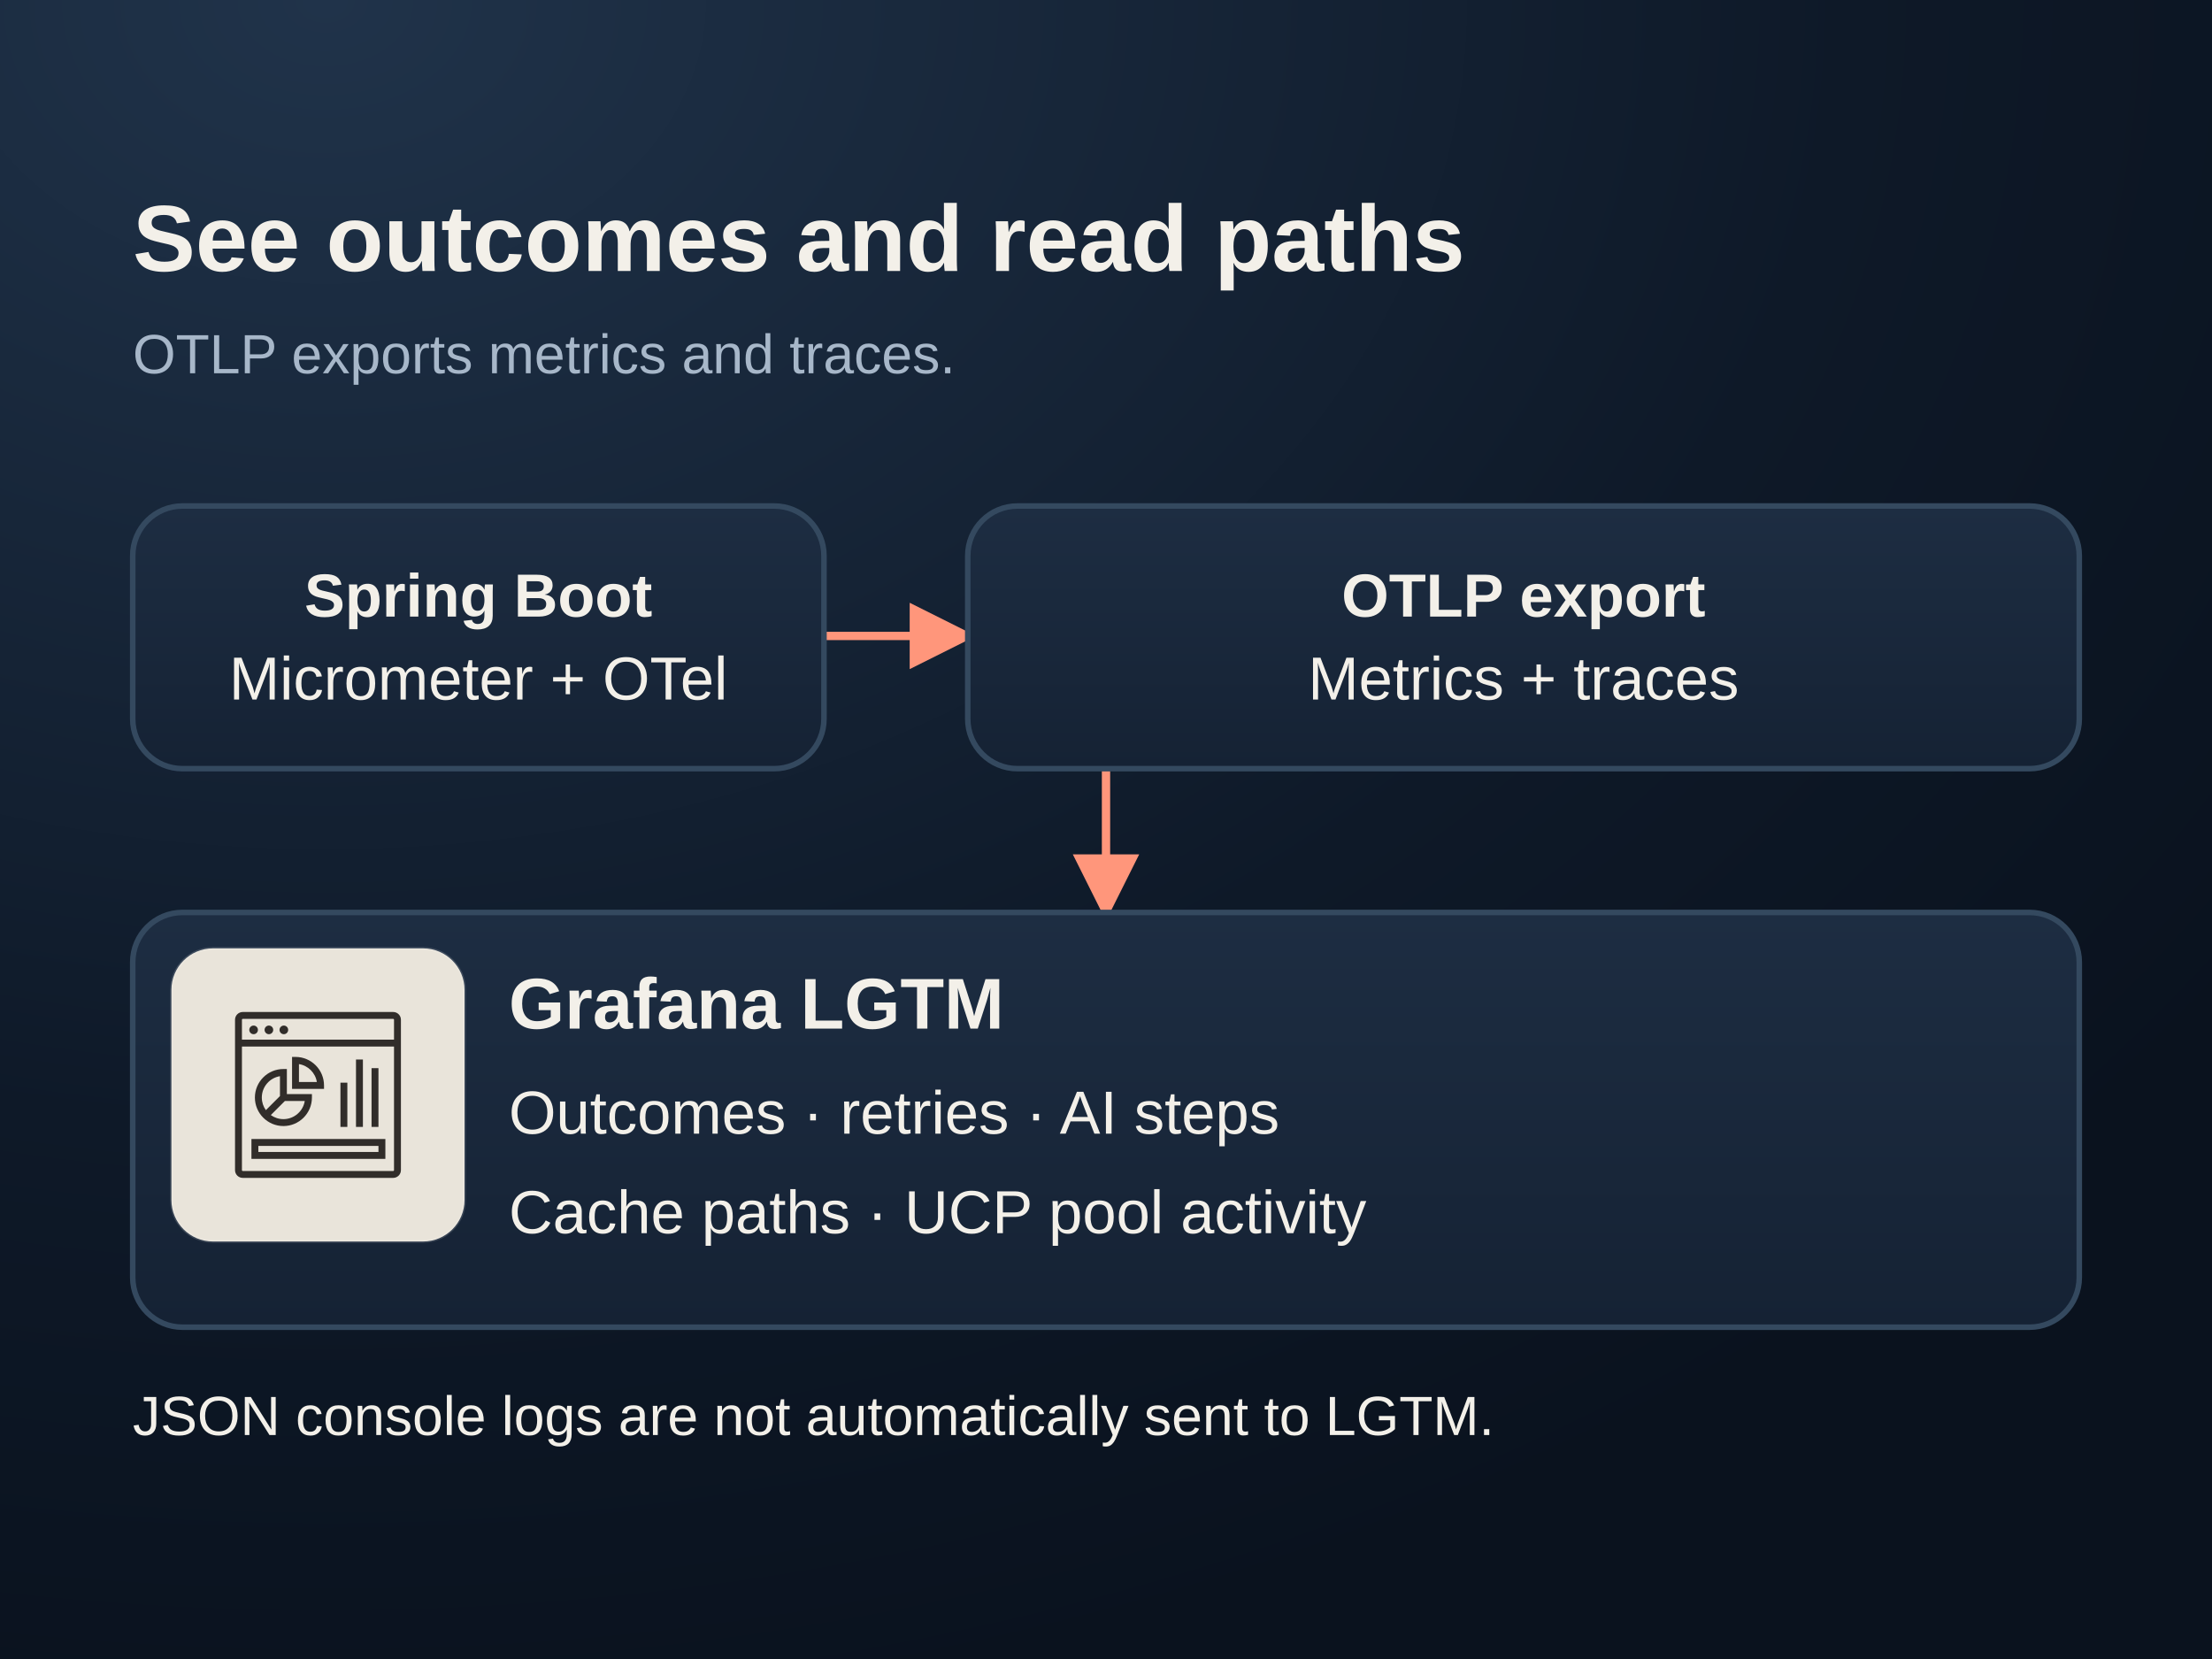
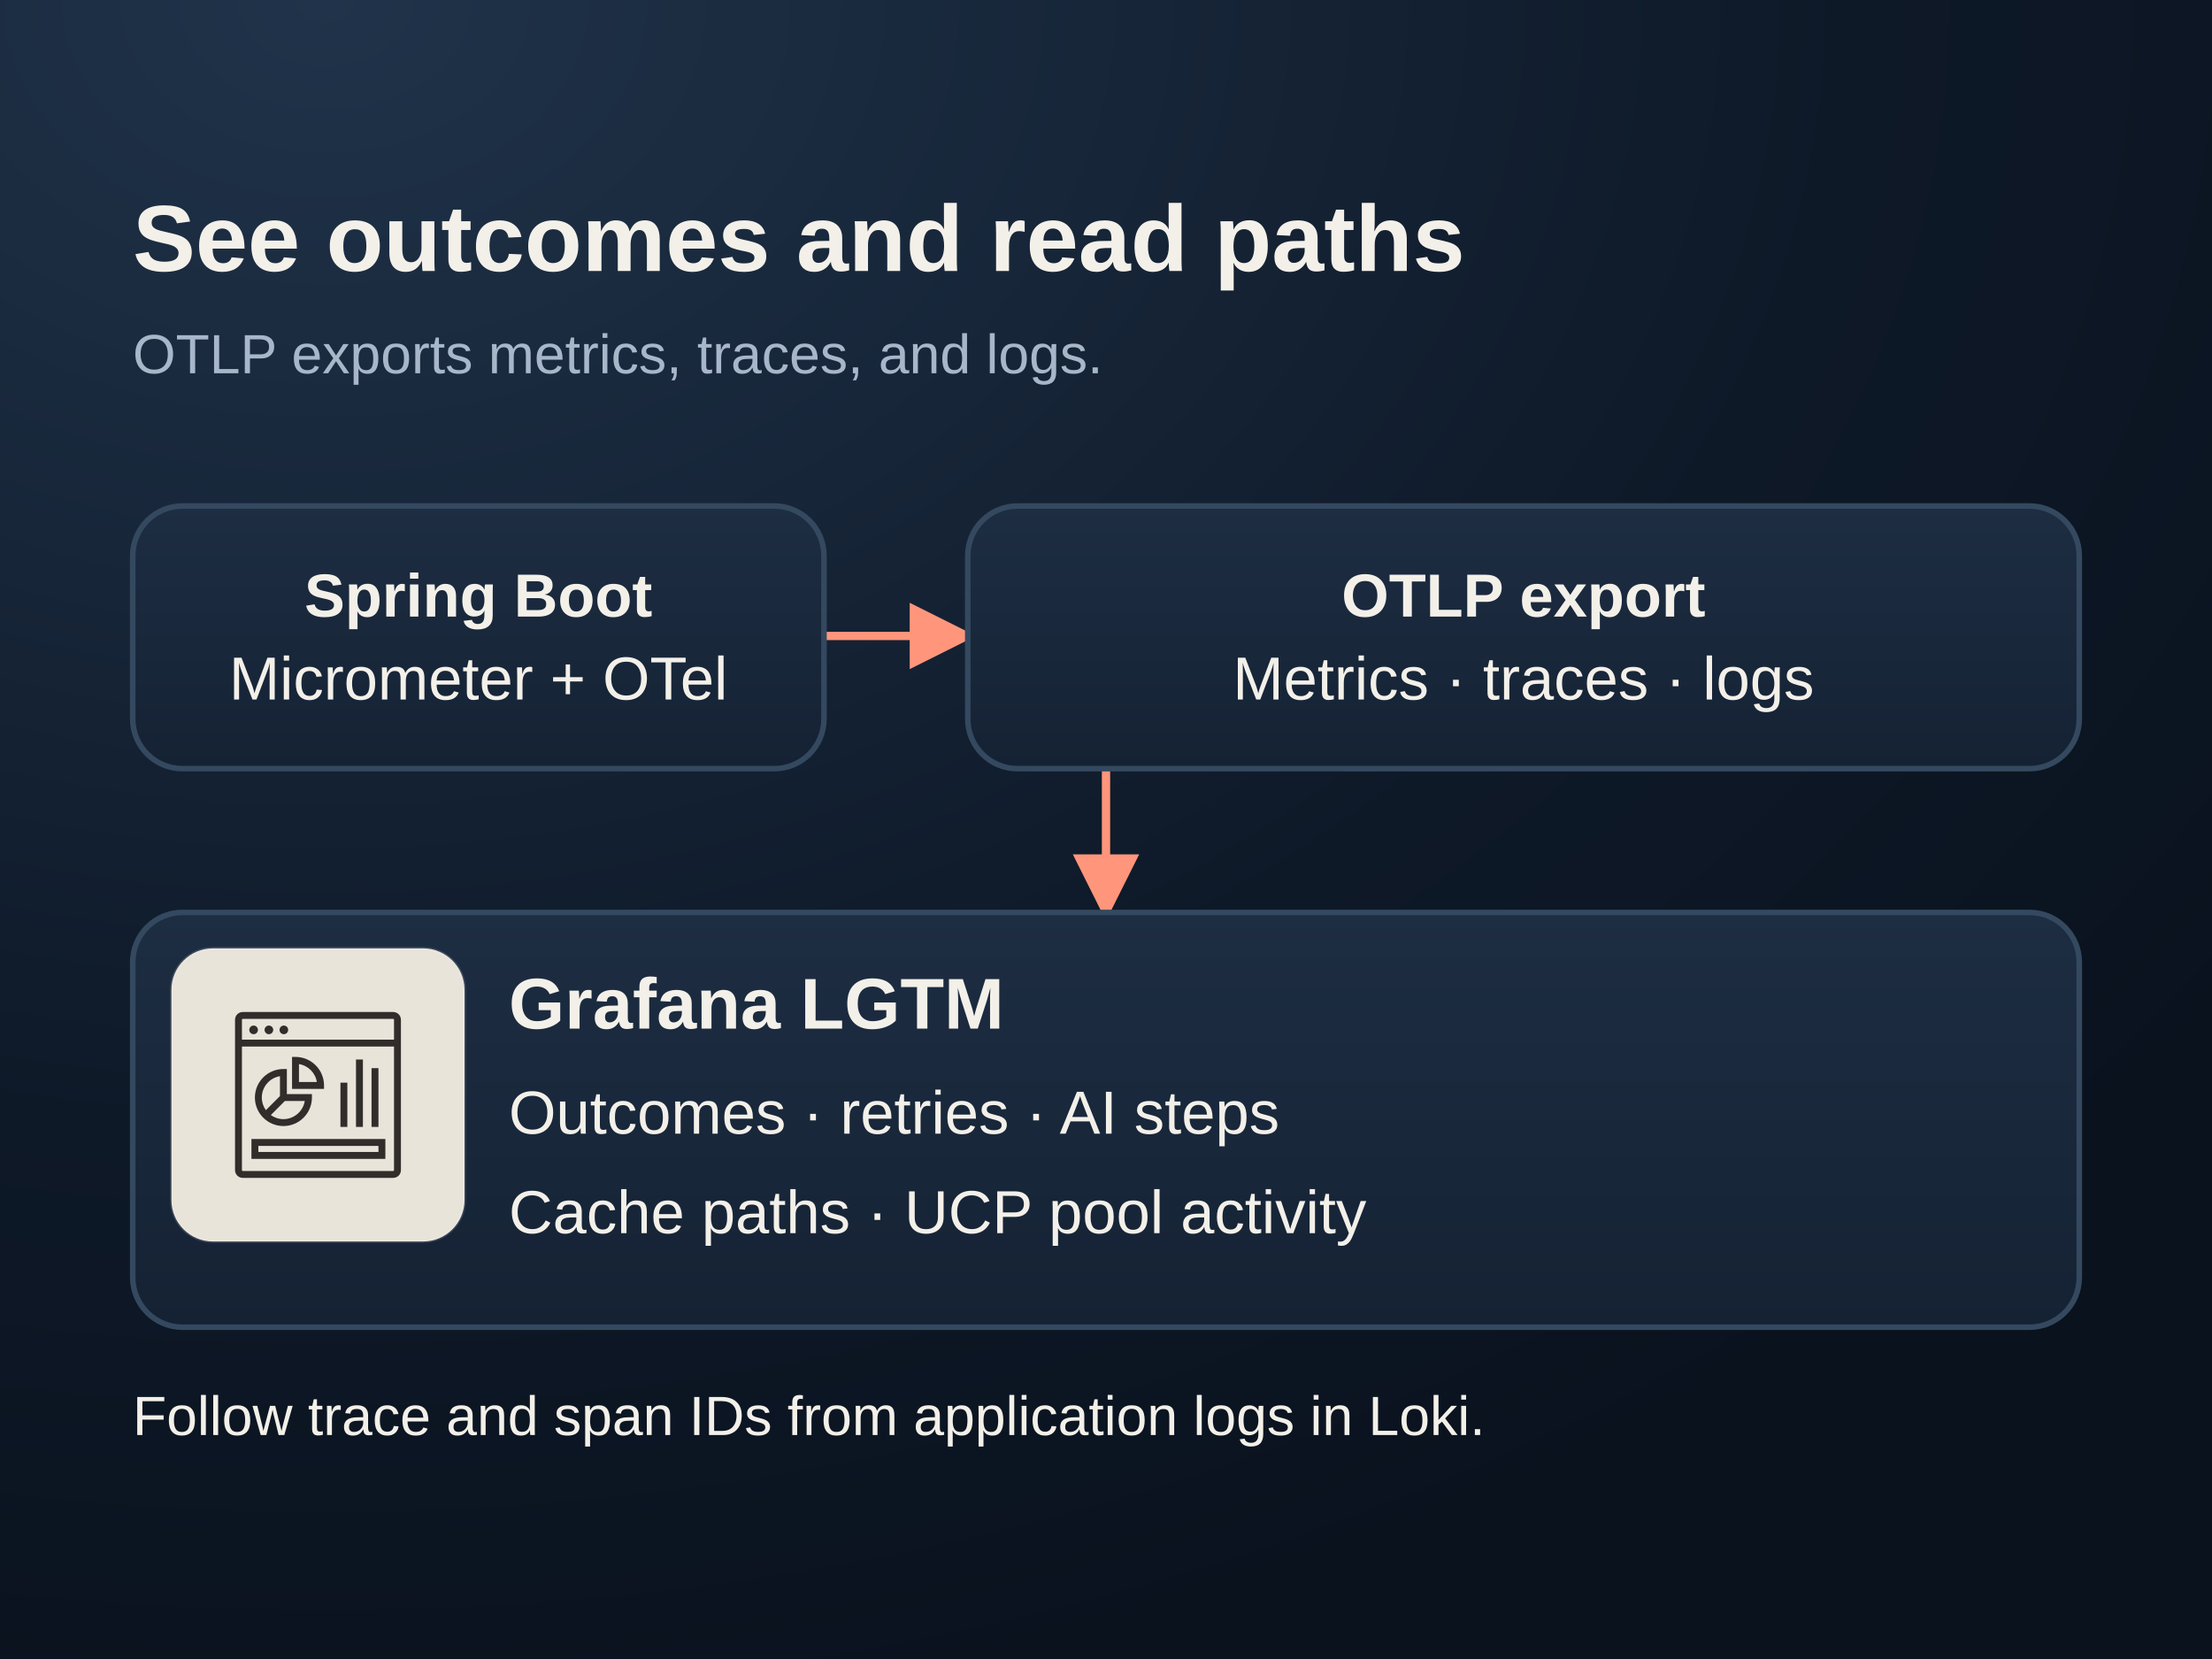
<svg xmlns="http://www.w3.org/2000/svg" width="800" height="600" viewBox="0 0 800 600" role="img" aria-labelledby="title desc">
  <defs>
    <marker id="arrow" markerWidth="8" markerHeight="8" refX="7" refY="4" orient="auto">
      <path d="M0 0 L8 4 L0 8 Z" fill="#ff967b" />
    </marker>
    <radialGradient id="canvas-wash" cx="15%" cy="0%" r="105%">
      <stop offset="0%" stop-color="#20334a" />
      <stop offset="65%" stop-color="#0e1928" />
      <stop offset="100%" stop-color="#0a121e" />
    </radialGradient>
    <linearGradient id="card-surface" x1="0" y1="0" x2="0" y2="1">
      <stop offset="0%" stop-color="#1d2d42" />
      <stop offset="100%" stop-color="#152234" />
    </linearGradient>
  </defs>
  <style>
.focus {animation:focus 8s ease-in-out infinite} .signal {animation:travel 8s linear infinite; opacity:0}
@keyframes focus {0%,28%,100%{stroke:#34495f} 8%,20%{stroke:#ff967b}} 
@keyframes travel {0%{stroke-dashoffset:25;opacity:0} 8%{opacity:1} 38%{stroke-dashoffset:-480;opacity:0} 100%{stroke-dashoffset:-480;opacity:0}}
@media (prefers-reduced-motion:reduce) {.focus,.signal{animation:none} .signal{display:none}}
.paused * {animation-play-state:paused!important}
</style>
  <rect width="800" height="600" fill="url(#canvas-wash)" />
  <text x="48" y="98" font-family="Arial, Helvetica, sans-serif" font-size="34" font-weight="700" fill="#f3f0e9" text-anchor="start">See outcomes and read paths</text>
-   <text x="48" y="135" font-family="Arial, Helvetica, sans-serif" font-size="20" font-weight="400" fill="#a7b7c9" text-anchor="start">OTLP exports metrics and traces.</text>
+   <text x="48" y="135" font-family="Arial, Helvetica, sans-serif" font-size="20" font-weight="400" fill="#a7b7c9" text-anchor="start">OTLP exports metrics, traces, and logs.</text>
  <g data-role="diagram">
    <path d="M400 278 V330" fill="none" stroke="#ff967b" stroke-width="3" marker-end="url(#arrow)" />
    <path class="signal" style="animation-delay:0s" d="M400 278 V330" fill="none" stroke="#ff967b" stroke-width="6" stroke-linecap="round" stroke-dasharray="10 500" />
    <path d="M298 230 H350" fill="none" stroke="#ff967b" stroke-width="3" marker-end="url(#arrow)" />
    <path class="signal" style="animation-delay:2s" d="M298 230 H350" fill="none" stroke="#ff967b" stroke-width="6" stroke-linecap="round" stroke-dasharray="10 500" />
    <g>
      <rect class="focus" style="animation-delay:0s" x="48" y="183" width="250" height="95" rx="18" fill="url(#card-surface)" stroke="#34495f" stroke-width="2" />
      <text x="173.0" y="223" font-family="Arial, Helvetica, sans-serif" font-size="22" font-weight="700" fill="#f3f0e9" text-anchor="middle">Spring Boot</text>
      <text x="173.0" y="253" font-family="Arial, Helvetica, sans-serif" font-size="22" font-weight="400" fill="#f3f0e9" text-anchor="middle">Micrometer + OTel</text>
    </g>
    <g>
      <rect class="focus" style="animation-delay:2s" x="350" y="183" width="402" height="95" rx="18" fill="url(#card-surface)" stroke="#34495f" stroke-width="2" />
      <text x="551.0" y="223" font-family="Arial, Helvetica, sans-serif" font-size="22" font-weight="700" fill="#f3f0e9" text-anchor="middle">OTLP export</text>
-       <text x="551.0" y="253" font-family="Arial, Helvetica, sans-serif" font-size="22" font-weight="400" fill="#f3f0e9" text-anchor="middle">Metrics + traces</text>
+       <text x="551.0" y="253" font-family="Arial, Helvetica, sans-serif" font-size="22" font-weight="400" fill="#f3f0e9" text-anchor="middle">Metrics · traces · logs</text>
    </g>
    <rect class="focus" x="48" y="330" width="704" height="150" rx="18" fill="url(#card-surface)" stroke="#34495f" stroke-width="2" />
    <rect x="62.0" y="343.0" width="106.0" height="106.0" rx="15" fill="#e9e4da" stroke="#ffffff25" stroke-width="1" />
    <svg viewBox="0 0 288 288" id="Layer_1" xml:space="preserve" overflow="hidden" x="70" y="351" width="90" height="90" data-role="icon">
      <g id="GUIDES" display="none">
        <g display="inline">
          <path d="M144 96.3C170.3 96.3 191.8 117.7 191.8 144 191.8 170.3 170.4 191.7 144 191.7 117.6 191.7 96.2 170.3 96.2 144 96.2 117.7 117.7 96.3 144 96.3M144 96.1C117.5 96.1 96 117.6 96 144 96 170.4 117.5 191.9 144 191.9 170.5 191.9 192 170.4 192 144 192 117.6 170.5 96.1 144 96.1L144 96.1Z" fill="#4DAAE8" />
        </g>
        <line x1="96" y1="0" x2="96" y2="288" stroke="#4DAAE8" stroke-width="0.25" stroke-miterlimit="10" fill="none" display="inline" />
        <line x1="192" y1="0" x2="192" y2="288" stroke="#4DAAE8" stroke-width="0.25" stroke-miterlimit="10" fill="none" display="inline" />
        <line x1="0" y1="192" x2="288" y2="192" stroke="#4DAAE8" stroke-width="0.25" stroke-miterlimit="10" fill="none" display="inline" />
        <line x1="0" y1="96" x2="288" y2="96" stroke="#4DAAE8" stroke-width="0.25" stroke-miterlimit="10" fill="none" display="inline" />
        <g display="inline">
          <path d="M144 12.4C179.2 12.4 212.3 26.1 237.2 51 262.1 75.9 275.8 109 275.8 144.2 275.8 179.4 262.1 212.5 237.2 237.4 212.3 262.3 179.2 276 144 276 108.8 276 75.7 262.3 50.8 237.4 25.9 212.5 12.2 179.4 12.2 144.2 12.2 109 26 75.9 50.8 51 75.7 26.1 108.8 12.4 144 12.4M144 12.1C71.1 12.1 12 71.2 12 144.1 12 217 71.1 276.1 144 276.1 216.9 276.1 276 217 276 144.1 276 71.2 216.9 12.1 144 12.1L144 12.1Z" fill="#4DAAE8" />
        </g>
        <g display="inline">
          <path d="M240 12.2C246.5 12.2 251.8 17.5 251.8 24L251.8 264C251.8 270.5 246.5 275.8 240 275.8L48 275.8C41.5 275.8 36.2 270.5 36.2 264L36.2 24C36.2 17.5 41.5 12.2 48 12.2L240 12.2M240 12 48 12C41.4 12 36 17.4 36 24L36 264C36 270.6 41.4 276 48 276L240 276C246.6 276 252 270.6 252 264L252 24C252 17.4 246.6 12 240 12L240 12Z" fill="#4DAAE8" />
        </g>
        <g display="inline">
          <path d="M264 36.2C270.5 36.2 275.8 41.5 275.8 48L275.8 240C275.8 246.5 270.5 251.8 264 251.8L24 251.8C17.5 251.8 12.2 246.5 12.2 240L12.2 48C12.2 41.5 17.5 36.2 24 36.2L264 36.2M264 36 24 36C17.4 36 12 41.4 12 48L12 240C12 246.6 17.4 252 24 252L264 252C270.6 252 276 246.6 276 240L276 48C276 41.4 270.6 36 264 36L264 36Z" fill="#4DAAE8" />
        </g>
        <g display="inline">
          <path d="M247.8 24.2C256.6 24.2 263.8 31.4 263.8 40.2L263.8 247.8C263.8 256.6 256.6 263.8 247.8 263.8L40.2 263.8C31.4 263.8 24.2 256.6 24.2 247.8L24.2 40.2C24.2 31.4 31.4 24.2 40.2 24.2L247.8 24.2M247.8 24 40.2 24C31.3 24 24 31.3 24 40.2L24 247.8C24 256.7 31.3 264 40.2 264L247.8 264C256.7 264 264 256.7 264 247.8L264 40.2C264 31.3 256.7 24 247.8 24L247.8 24Z" fill="#4DAAE8" />
        </g>
      </g>
      <g id="ART">
        <g>
          <g>
            <path d="M231 48 57 48C52 48 48 52 48 57L48 231C48 236 52 240 57 240L231 240C236 240 240 236 240 231L240 57C240 52 236 48 231 48ZM57 56 231 56C231.6 56 232 56.4 232 57L232 80 56 80 56 57C56 56.4 56.4 56 57 56ZM231 232 57 232C56.4 232 56 231.6 56 231L56 88 232 88 232 231C232 231.6 231.6 232 231 232Z" fill="#312D2A" />
            <circle cx="69.5" cy="68.7" r="5" fill="#312D2A" />
            <ellipse cx="87.2" cy="68.7" rx="5" ry="5" fill="#312D2A" />
            <circle cx="104.5" cy="68.7" r="5" fill="#312D2A" />
          </g>
          <rect x="170" y="129.8" width="8" height="51.2" fill="#312D2A" />
          <rect x="188" y="103" width="8" height="78" fill="#312D2A" />
          <rect x="206" y="113" width="8" height="68" fill="#312D2A" />
          <g>
            <path d="M104 180C122.2 180 137 165.2 137 147L137 143 108 143 108 114 104 114C85.8 114 71 128.8 71 147 71 165.2 85.8 180 104 180ZM128.7 151C126.8 162.9 116.4 172 104 172 98.5 172 93.5 170.2 89.4 167.3L105.7 151 128.7 151ZM100 122.3 100 145.3 83.7 161.6C80.7 157.5 79 152.4 79 147 79 134.6 88.1 124.2 100 122.3Z" fill="#312D2A" />
            <path d="M151 133C151 114.8 136.2 100 118 100L114 100 114 137 151 137 151 133ZM122 129 122 108.3C132.6 110 141 118.4 142.7 129L122 129Z" fill="#312D2A" />
          </g>
          <path d="M67 218 222 218 222 195 67 195 67 218ZM75 203 214 203 214 210 75 210 75 203Z" fill="#312D2A" />
        </g>
      </g>
    </svg>
    <text x="184" y="372" font-family="Arial, Helvetica, sans-serif" font-size="26" font-weight="700" fill="#f3f0e9" text-anchor="start">Grafana LGTM</text>
    <text x="184" y="410" font-family="Arial, Helvetica, sans-serif" font-size="22" font-weight="400" fill="#f3f0e9" text-anchor="start">Outcomes · retries · AI steps</text>
    <text x="184" y="446" font-family="Arial, Helvetica, sans-serif" font-size="22" font-weight="400" fill="#f3f0e9" text-anchor="start">Cache paths · UCP pool activity</text>
-     <text x="48" y="519" font-family="Arial, Helvetica, sans-serif" font-size="20" font-weight="400" fill="#f3f0e9" text-anchor="start">JSON console logs are not automatically sent to LGTM.</text>
+     <text x="48" y="519" font-family="Arial, Helvetica, sans-serif" font-size="20" font-weight="400" fill="#f3f0e9" text-anchor="start">Follow trace and span IDs from application logs in Loki.</text>
  </g>
</svg>
